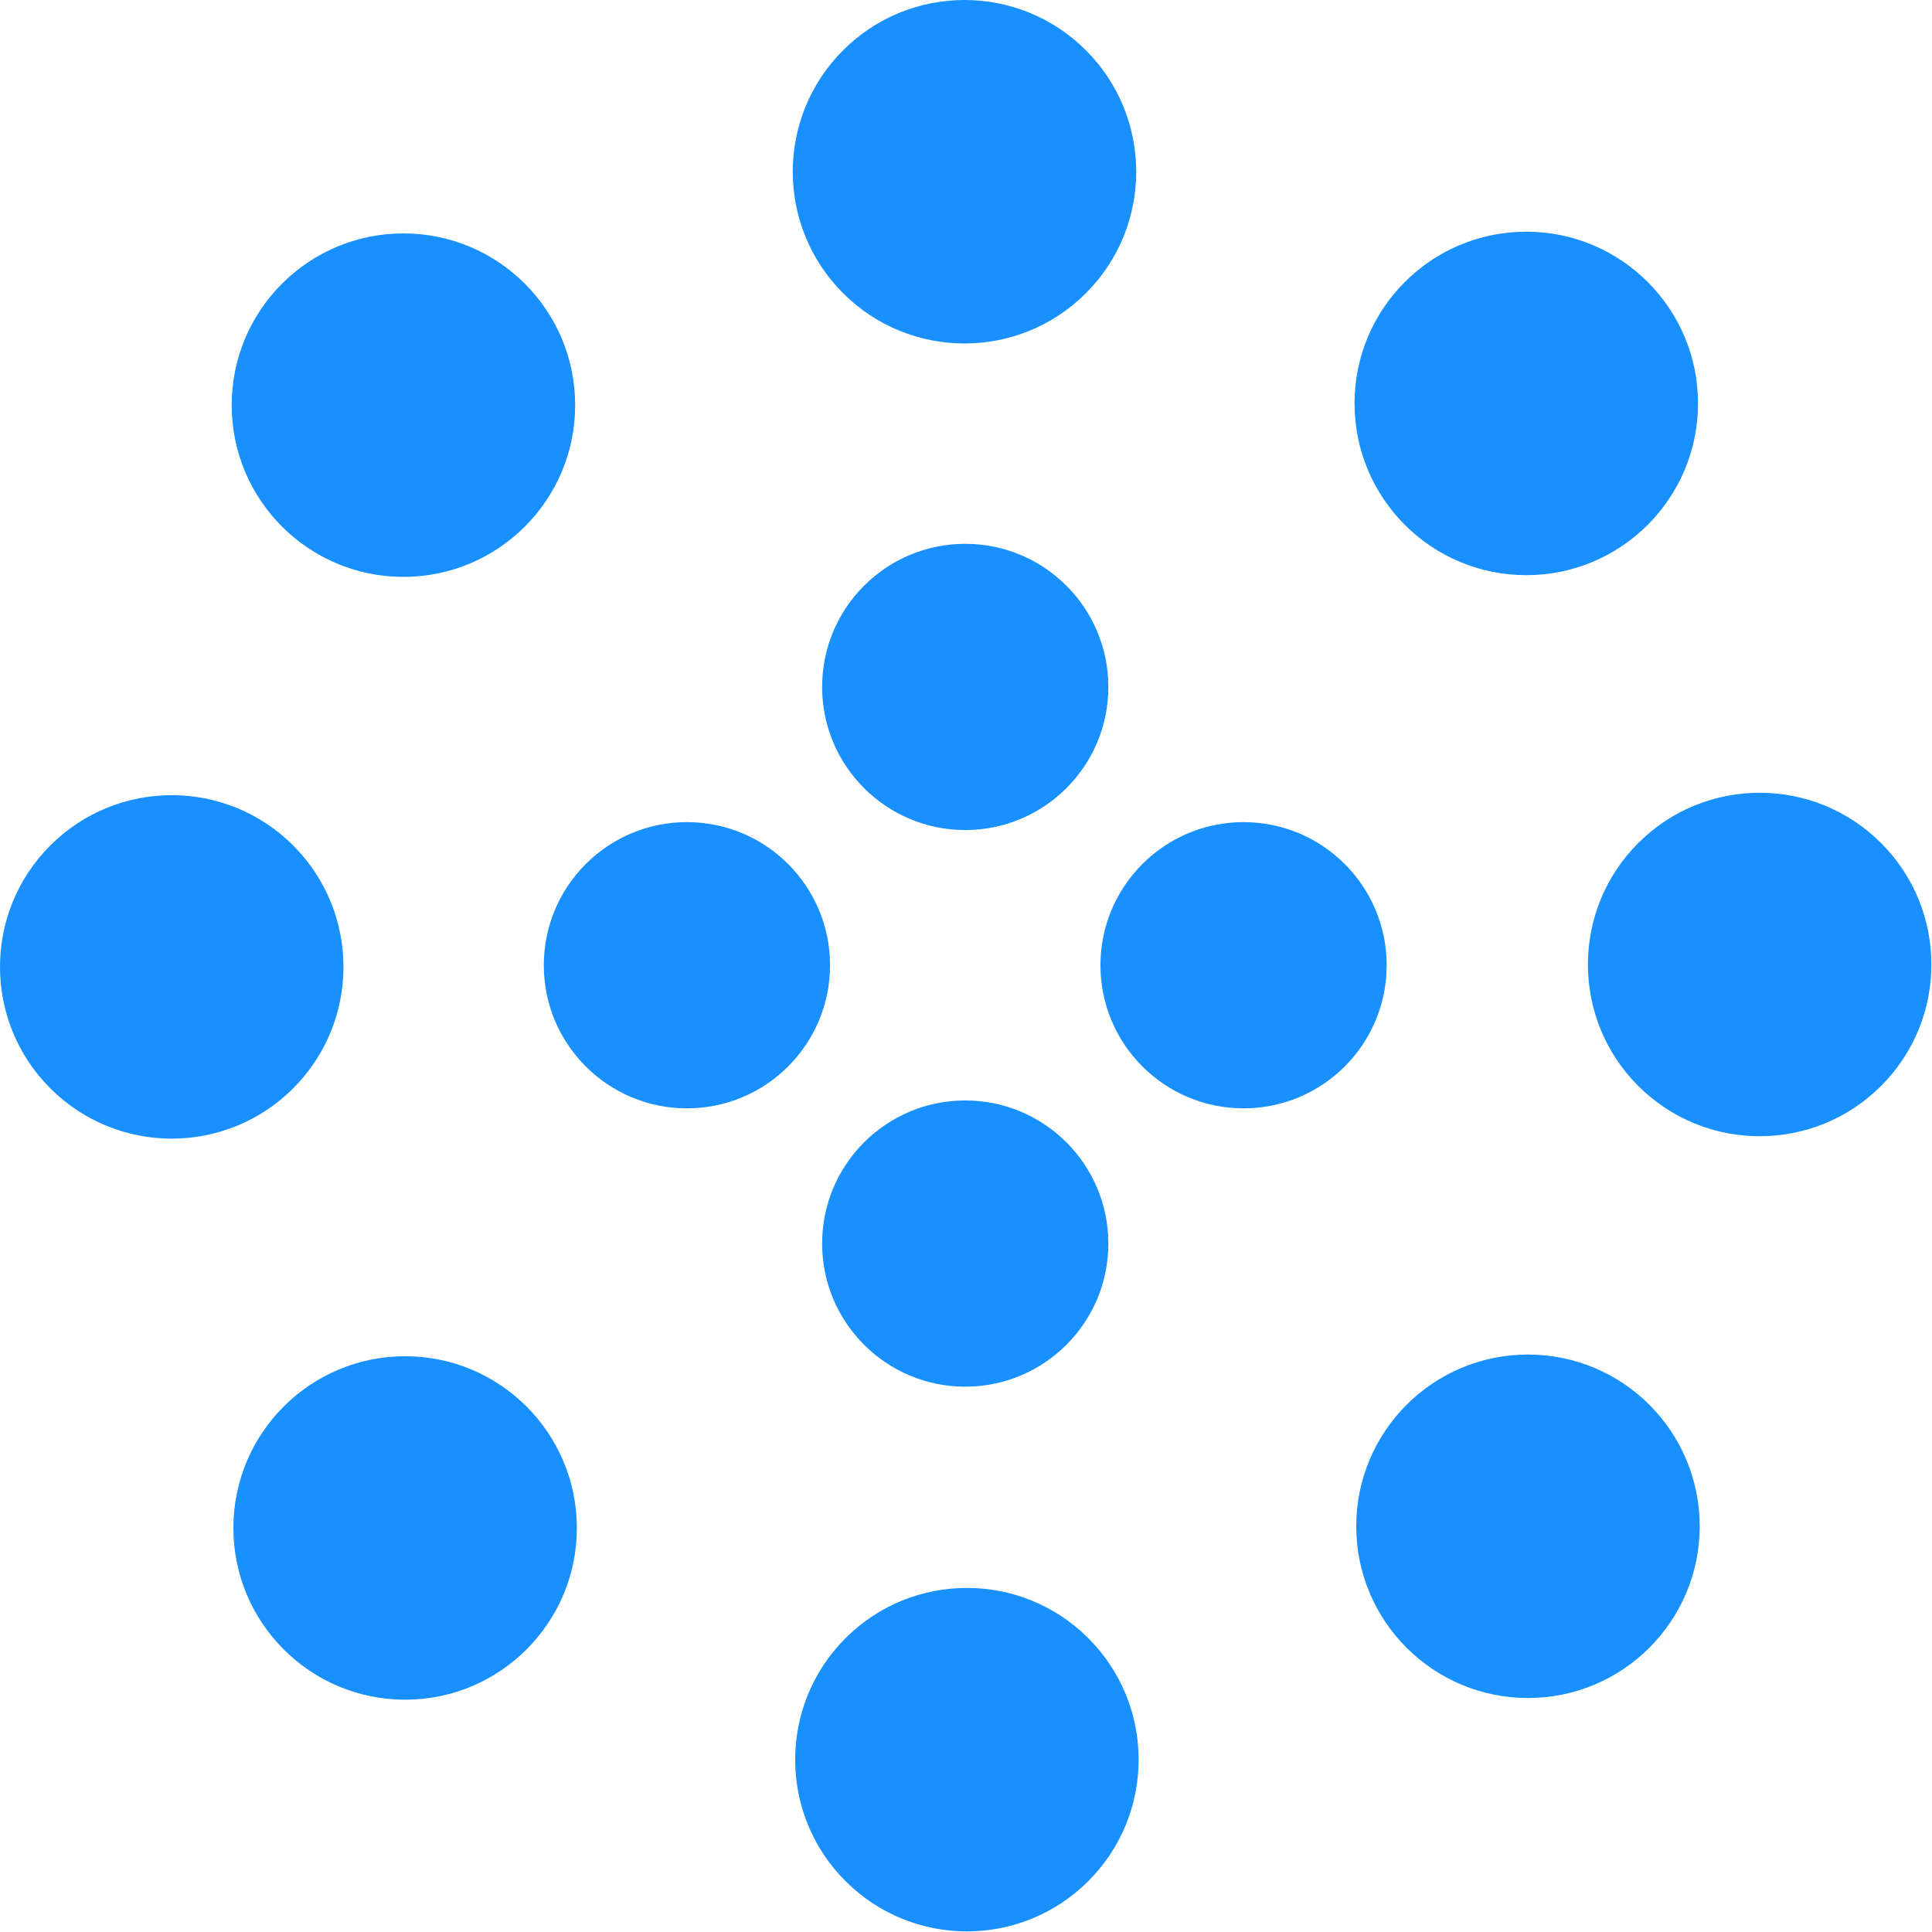
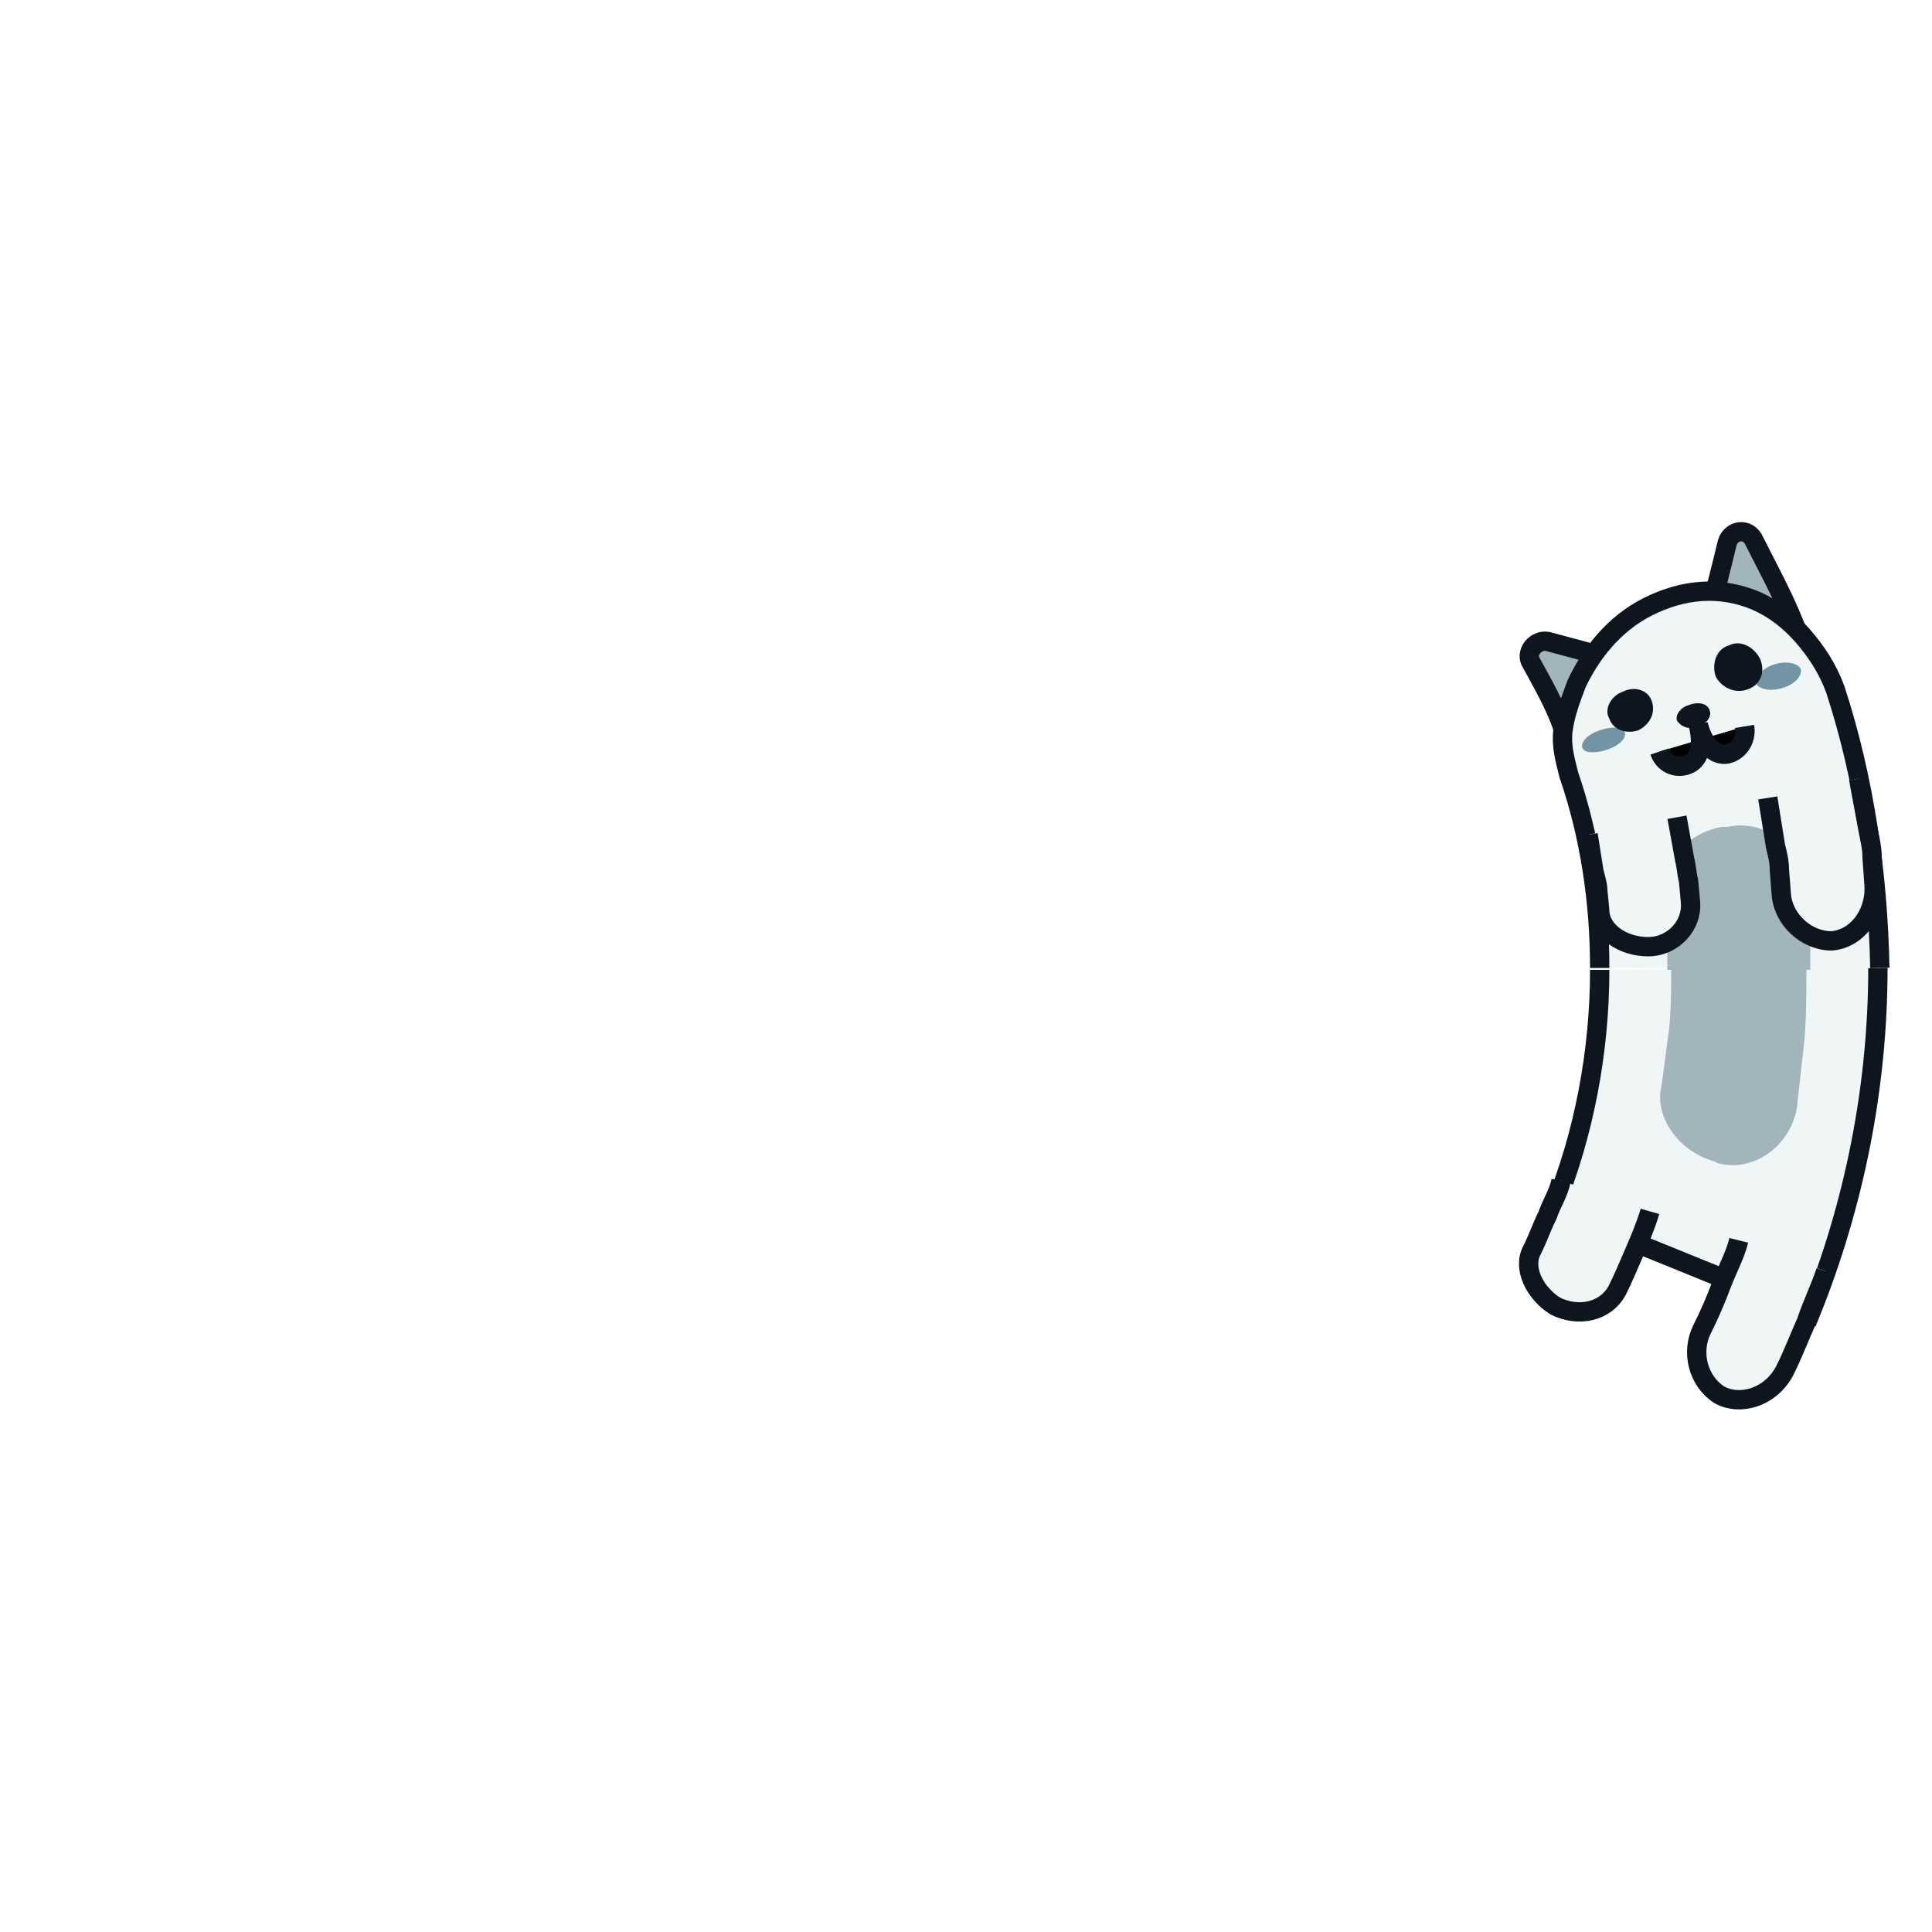
- <svg xmlns="http://www.w3.org/2000/svg" width="60" height="60" viewBox="0 0 135 135" fill="#1890ff">
-   <path d="M67.447 58c5.523 0 10-4.477 10-10s-4.477-10-10-10-10 4.477-10 10 4.477 10 10 10zm9.448 9.447c0 5.523 4.477 10 10 10 5.522 0 10-4.477 10-10s-4.478-10-10-10c-5.523 0-10 4.477-10 10zm-9.448 9.448c-5.523 0-10 4.477-10 10 0 5.522 4.477 10 10 10s10-4.478 10-10c0-5.523-4.477-10-10-10zM58 67.447c0-5.523-4.477-10-10-10s-10 4.477-10 10 4.477 10 10 10 10-4.477 10-10z">
-     <animateTransform attributeName="transform" type="rotate" from="0 67 67" to="-360 67 67" dur="2.5s" repeatCount="indefinite" />
-   </path>
-   <path d="M28.19 40.31c6.627 0 12-5.374 12-12 0-6.628-5.373-12-12-12-6.628 0-12 5.372-12 12 0 6.626 5.372 12 12 12zm30.72-19.825c4.686 4.687 12.284 4.687 16.97 0 4.686-4.686 4.686-12.284 0-16.97-4.686-4.687-12.284-4.687-16.97 0-4.687 4.686-4.687 12.284 0 16.97zm35.74 7.705c0 6.627 5.37 12 12 12 6.626 0 12-5.373 12-12 0-6.628-5.374-12-12-12-6.63 0-12 5.372-12 12zm19.822 30.72c-4.686 4.686-4.686 12.284 0 16.97 4.687 4.686 12.285 4.686 16.97 0 4.687-4.686 4.687-12.284 0-16.97-4.685-4.687-12.283-4.687-16.97 0zm-7.704 35.74c-6.627 0-12 5.37-12 12 0 6.626 5.373 12 12 12s12-5.374 12-12c0-6.63-5.373-12-12-12zm-30.72 19.822c-4.686-4.686-12.284-4.686-16.97 0-4.686 4.687-4.686 12.285 0 16.97 4.686 4.687 12.284 4.687 16.97 0 4.687-4.685 4.687-12.283 0-16.97zm-35.74-7.704c0-6.627-5.372-12-12-12-6.626 0-12 5.373-12 12s5.374 12 12 12c6.628 0 12-5.373 12-12zm-19.823-30.72c4.687-4.686 4.687-12.284 0-16.97-4.686-4.686-12.284-4.686-16.97 0-4.687 4.686-4.687 12.284 0 16.97 4.686 4.687 12.284 4.687 16.97 0z">
-     <animateTransform attributeName="transform" type="rotate" from="0 67 67" to="360 67 67" dur="8s" repeatCount="indefinite" />
-   </path>
+ <svg xmlns="http://www.w3.org/2000/svg" style="margin: auto; background: none; display: block; shape-rendering: auto;" width="200px" height="200px" viewBox="0 0 100 100" preserveAspectRatio="xMidYMid">
+   <g>
+     <animateTransform attributeName="transform" type="rotate" values="360 50 50;0 50 50" keyTimes="0;1" dur="1.316s" repeatCount="indefinite" calcMode="spline" keySplines="0.5 0 0.5 1" begin="-0.132s" />
+     <circle cx="50" cy="50" r="39.891" stroke="#f0f5f6" stroke-width="14.4" fill="none" stroke-dasharray="0 300">
+       <animate attributeName="stroke-dasharray" values="15 300;55.141 300;15 300" keyTimes="0;0.5;1" dur="1.316s" repeatCount="indefinite" calcMode="linear" keySplines="0 0.4 0.6 1;0.4 0 1 0.6" begin="-0.061s" />
+     </circle>
+     <circle cx="50" cy="50" r="39.891" stroke="#a2b4bc" stroke-width="7.2" fill="none" stroke-dasharray="0 300">
+       <animate attributeName="stroke-dasharray" values="15 300;55.141 300;15 300" keyTimes="0;0.5;1" dur="1.316s" repeatCount="indefinite" calcMode="linear" keySplines="0 0.4 0.6 1;0.4 0 1 0.6" begin="-0.061s" />
+     </circle>
+     <circle cx="50" cy="50" r="32.771" stroke="#0e151e" stroke-width="1" fill="none" stroke-dasharray="0 300">
+       <animate attributeName="stroke-dasharray" values="15 300;45.299 300;15 300" keyTimes="0;0.5;1" dur="1.316s" repeatCount="indefinite" calcMode="linear" keySplines="0 0.4 0.6 1;0.4 0 1 0.6" begin="-0.061s" />
+     </circle>
+     <circle cx="50" cy="50" r="47.171" stroke="#0e151e" stroke-width="1" fill="none" stroke-dasharray="0 300">
+       <animate attributeName="stroke-dasharray" values="15 300;66.034 300;15 300" keyTimes="0;0.5;1" dur="1.316s" repeatCount="indefinite" calcMode="linear" keySplines="0 0.4 0.6 1;0.4 0 1 0.6" begin="-0.061s" />
+     </circle>
+   </g>
+   <g>
+     <animateTransform attributeName="transform" type="rotate" values="360 50 50;0 50 50" keyTimes="0;1" dur="1.316s" repeatCount="indefinite" calcMode="spline" keySplines="0.5 0 0.5 1" />
+     <path fill="#f0f5f6" stroke="#0e151e" d="M97.2,50.1c0,6.1-1.2,12.2-3.5,17.9l-13.3-5.4c1.6-3.9,2.4-8.2,2.4-12.4" />
+     <path fill="#a2b4bc" d="M93.5,49.9c0,1.2,0,2.7-0.1,3.9l-0.4,3.6c-0.4,2-2.3,3.3-4.1,2.8l-0.2-0.1c-1.8-0.5-3.1-2.3-2.7-3.9l0.4-3 c0.1-1,0.1-2.3,0.1-3.3" />
+     <path fill="#f0f5f6" stroke="#0e151e" d="M85.4,62.7c-0.2,0.7-0.5,1.4-0.8,2.1c-0.3,0.7-0.6,1.4-0.9,2c-0.6,1.1-2,1.4-3.2,0.8c-1.1-0.7-1.7-2-1.2-2.9 c0.3-0.6,0.5-1.2,0.8-1.8c0.2-0.6,0.6-1.2,0.7-1.8" />
+     <path fill="#f0f5f6" stroke="#0e151e" d="M94.5,65.8c-0.3,0.9-0.7,1.7-1,2.6c-0.4,0.9-0.7,1.7-1.1,2.5c-0.7,1.4-2.3,1.9-3.4,1.3h0 c-1.1-0.7-1.5-2.2-0.9-3.4c0.4-0.8,0.7-1.5,1-2.3c0.3-0.8,0.7-1.5,0.9-2.3" />
+   </g>
+   <g>
+     <animateTransform attributeName="transform" type="rotate" values="360 50 50;0 50 50" keyTimes="0;1" dur="1.316s" repeatCount="indefinite" calcMode="spline" keySplines="0.5 0 0.5 1" begin="-0.132s" />
+     <path fill="#a2b4bc" stroke="#0e151e" d="M86.9,35.3l-6,2.4c-0.4-1.2-1.1-2.4-1.7-3.5c-0.2-0.5,0.3-1.1,0.9-1C82.3,33.8,84.8,34.4,86.9,35.3z" />
+     <path fill="#a2b4bc" stroke="#0e151e" d="M87.1,35.3l6-2.4c-0.6-1.7-1.5-3.3-2.3-4.9c-0.3-0.7-1.2-0.6-1.4,0.1C88.8,30.6,88.2,33,87.1,35.3z" />
+     <path fill="#f0f5f6" stroke="#0e151e" d="M82.8,50.1c0-3.4-0.5-6.8-1.6-10c-0.2-0.8-0.4-1.5-0.3-2.3c0.1-0.8,0.4-1.6,0.7-2.4c0.7-1.5,1.9-3.1,3.7-4l0,0 c1.8-0.9,3.7-1.1,5.6-0.3c0.9,0.4,1.7,1,2.4,1.8c0.7,0.8,1.3,1.7,1.7,2.8c1.5,4.6,2.2,9.5,2.3,14.4" />
+     <path fill="#a2b4bc" d="M86.3,50.2l0-0.9l-0.1-0.9l-0.1-1.9c0-0.9,0.2-1.7,0.7-2.3c0.5-0.7,1.3-1.2,2.3-1.4l0.3,0 c0.9-0.2,1.9,0,2.6,0.6c0.7,0.5,1.3,1.4,1.4,2.4l0.2,2.2l0.1,1.1l0,1.1" />
+     <path fill="#7394a4" d="M93.2,34.6c0.1,0.4-0.3,0.8-0.9,1c-0.6,0.2-1.2,0.1-1.4-0.2c-0.1-0.3,0.3-0.8,0.9-1 C92.4,34.2,93,34.3,93.2,34.6z" />
+     <path fill="#7394a4" d="M81.9,38.7c0.1,0.3,0.7,0.3,1.3,0.1c0.6-0.2,1-0.6,0.9-0.9c-0.1-0.3-0.7-0.3-1.3-0.1 C82.2,38,81.8,38.4,81.9,38.7z" />
+     <path fill="#0e151e" d="M88.5,36.8c0.1,0.3-0.2,0.7-0.6,0.8c-0.5,0.2-0.9,0-1.1-0.3c-0.1-0.3,0.2-0.7,0.6-0.8C87.9,36.3,88.4,36.4,88.5,36.8z" />
+     <path stroke="#0e151e" d="M85.9,38.9c0.2,0.6,0.8,0.9,1.4,0.7c0.6-0.2,0.9-0.9,0.6-2.1c0.3,1.2,1,1.7,1.6,1.5c0.6-0.2,0.9-0.8,0.8-1.4" />
+     <path fill="#f0f5f6" stroke="#0e151e" d="M86.8,42.3l0.4,2.2c0.1,0.4,0.1,0.7,0.2,1.1l0.1,1.1c0.1,1.2-0.9,2.3-2.2,2.3c-1.3,0-2.5-0.8-2.5-1.9l-0.1-1 c0-0.3-0.1-0.6-0.2-1l-0.3-1.9" />
+     <path fill="#f0f5f6" stroke="#0e151e" d="M96.2,40.3l0.5,2.7c0.1,0.5,0.2,0.9,0.2,1.4l0.1,1.4c0.1,1.5-0.9,2.8-2.2,2.9h0c-1.3,0-2.5-1.1-2.6-2.4 L92.1,45c0-0.4-0.1-0.8-0.2-1.2l-0.4-2.5" />
+     <path fill="#0e151e" d="M91.1,34.1c0.3,0.7,0,1.4-0.7,1.6c-0.6,0.2-1.3-0.1-1.6-0.7c-0.2-0.6,0-1.4,0.7-1.6C90.1,33.1,90.8,33.5,91.1,34.1z" />
+     <path fill="#0e151e" d="M85.5,36.3c0.2,0.6-0.1,1.2-0.7,1.5c-0.6,0.2-1.3,0-1.5-0.6C83,36.7,83.4,36,84,35.8C84.6,35.5,85.3,35.7,85.5,36.3z" />
+   </g>
</svg>
